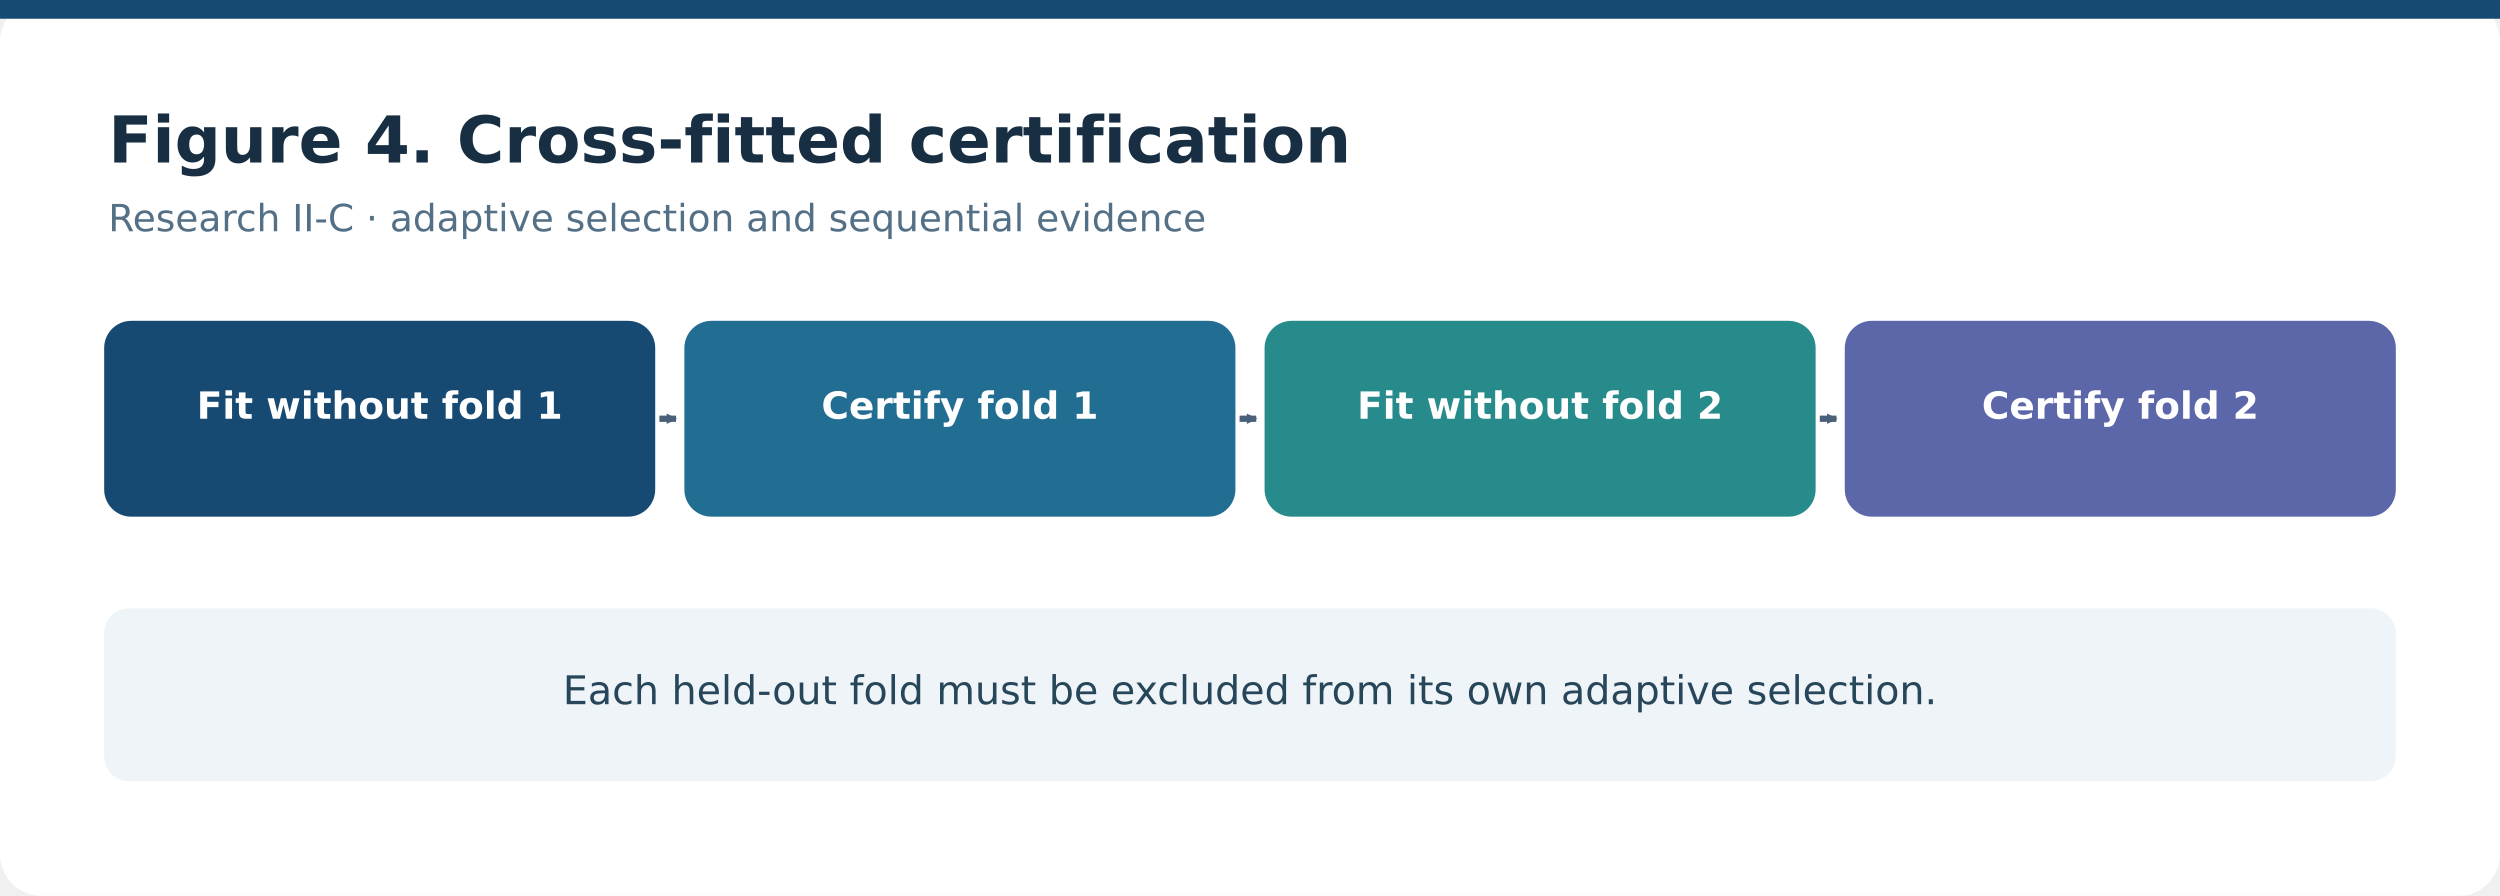
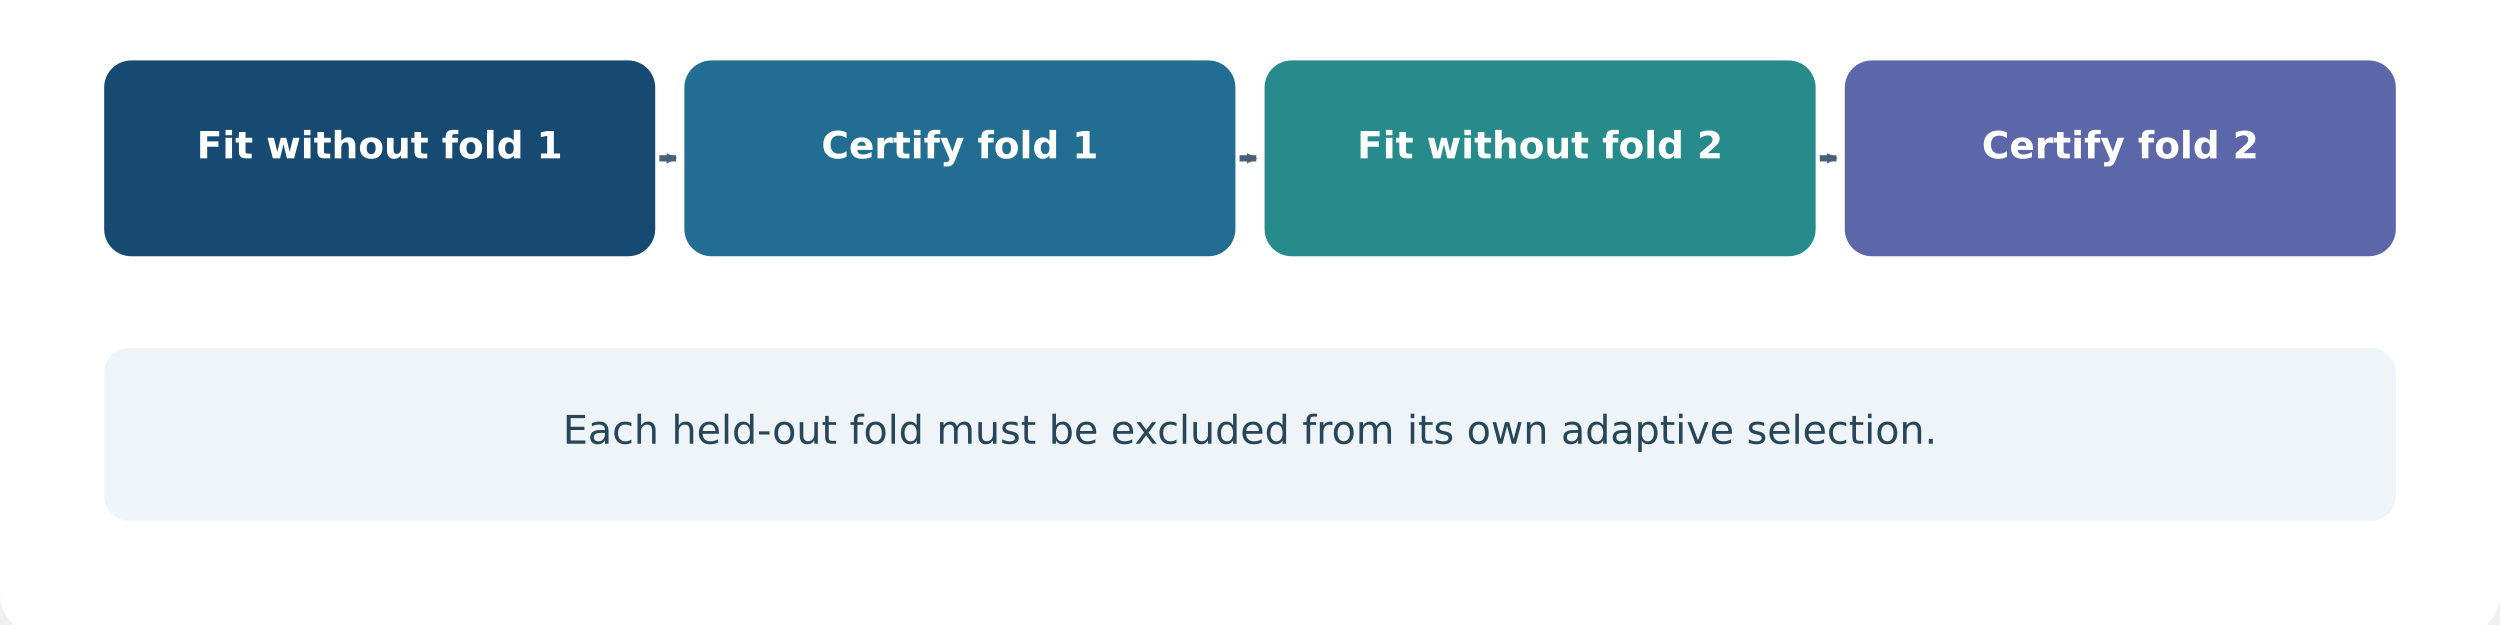
- <svg xmlns="http://www.w3.org/2000/svg" width="1200" height="430" viewBox="0 0 1200 430" role="img" aria-label="Cross-fitted certification">
+ <svg xmlns="http://www.w3.org/2000/svg" width="1200" height="300" viewBox="0 125 1200 300" role="img" aria-label="Cross-fitted certification">
  <defs>
    <marker id="arrow" viewBox="0 0 10 10" refX="9" refY="5" markerWidth="5" markerHeight="5" markerUnits="userSpaceOnUse" orient="auto-start-reverse">
      <path d="M0 0L10 5L0 10Z" fill="#486078" />
    </marker>
  </defs>
  <rect width="1200" height="430" rx="20" fill="#fff" />
-   <rect width="1200" height="9" fill="#174a72" />
  <text x="52" y="78" font-family="DejaVu Sans,Arial,sans-serif" font-size="31" font-weight="700" fill="#182f43">Figure 4. Cross-fitted certification</text>
-   <text x="52" y="111" font-family="DejaVu Sans,Arial,sans-serif" font-size="18" fill="#537086">Research II-C · adaptive selection and sequential evidence</text>
  <rect x="50" y="154" width="264.5" height="94" rx="13" fill="#174a72" />
  <text text-anchor="middle" font-family="DejaVu Sans,Arial,sans-serif" font-size="18" font-weight="600" fill="#fff">
    <tspan x="182.25" y="201">Fit without fold 1</tspan>
  </text>
  <path d="M 316.5 201 H 324.5" stroke="#486078" stroke-width="3" marker-end="url(#arrow)" />
  <rect x="328.5" y="154" width="264.5" height="94" rx="13" fill="#226d92" />
  <text text-anchor="middle" font-family="DejaVu Sans,Arial,sans-serif" font-size="18" font-weight="600" fill="#fff">
    <tspan x="460.75" y="201">Certify fold 1</tspan>
  </text>
  <path d="M 595 201 H 603" stroke="#486078" stroke-width="3" marker-end="url(#arrow)" />
  <rect x="607" y="154" width="264.5" height="94" rx="13" fill="#278a8b" />
  <text text-anchor="middle" font-family="DejaVu Sans,Arial,sans-serif" font-size="18" font-weight="600" fill="#fff">
    <tspan x="739.25" y="201">Fit without fold 2</tspan>
  </text>
  <path d="M 873.5 201 H 881.5" stroke="#486078" stroke-width="3" marker-end="url(#arrow)" />
  <rect x="885.5" y="154" width="264.5" height="94" rx="13" fill="#5c67a9" />
  <text text-anchor="middle" font-family="DejaVu Sans,Arial,sans-serif" font-size="18" font-weight="600" fill="#fff">
    <tspan x="1017.75" y="201">Certify fold 2</tspan>
  </text>
  <rect x="50" y="292" width="1100" height="83" rx="12" fill="#eef4f8" />
  <text x="600" y="338" text-anchor="middle" font-family="DejaVu Sans,Arial,sans-serif" font-size="19" fill="#274659">Each held-out fold must be excluded from its own adaptive selection.</text>
</svg>
